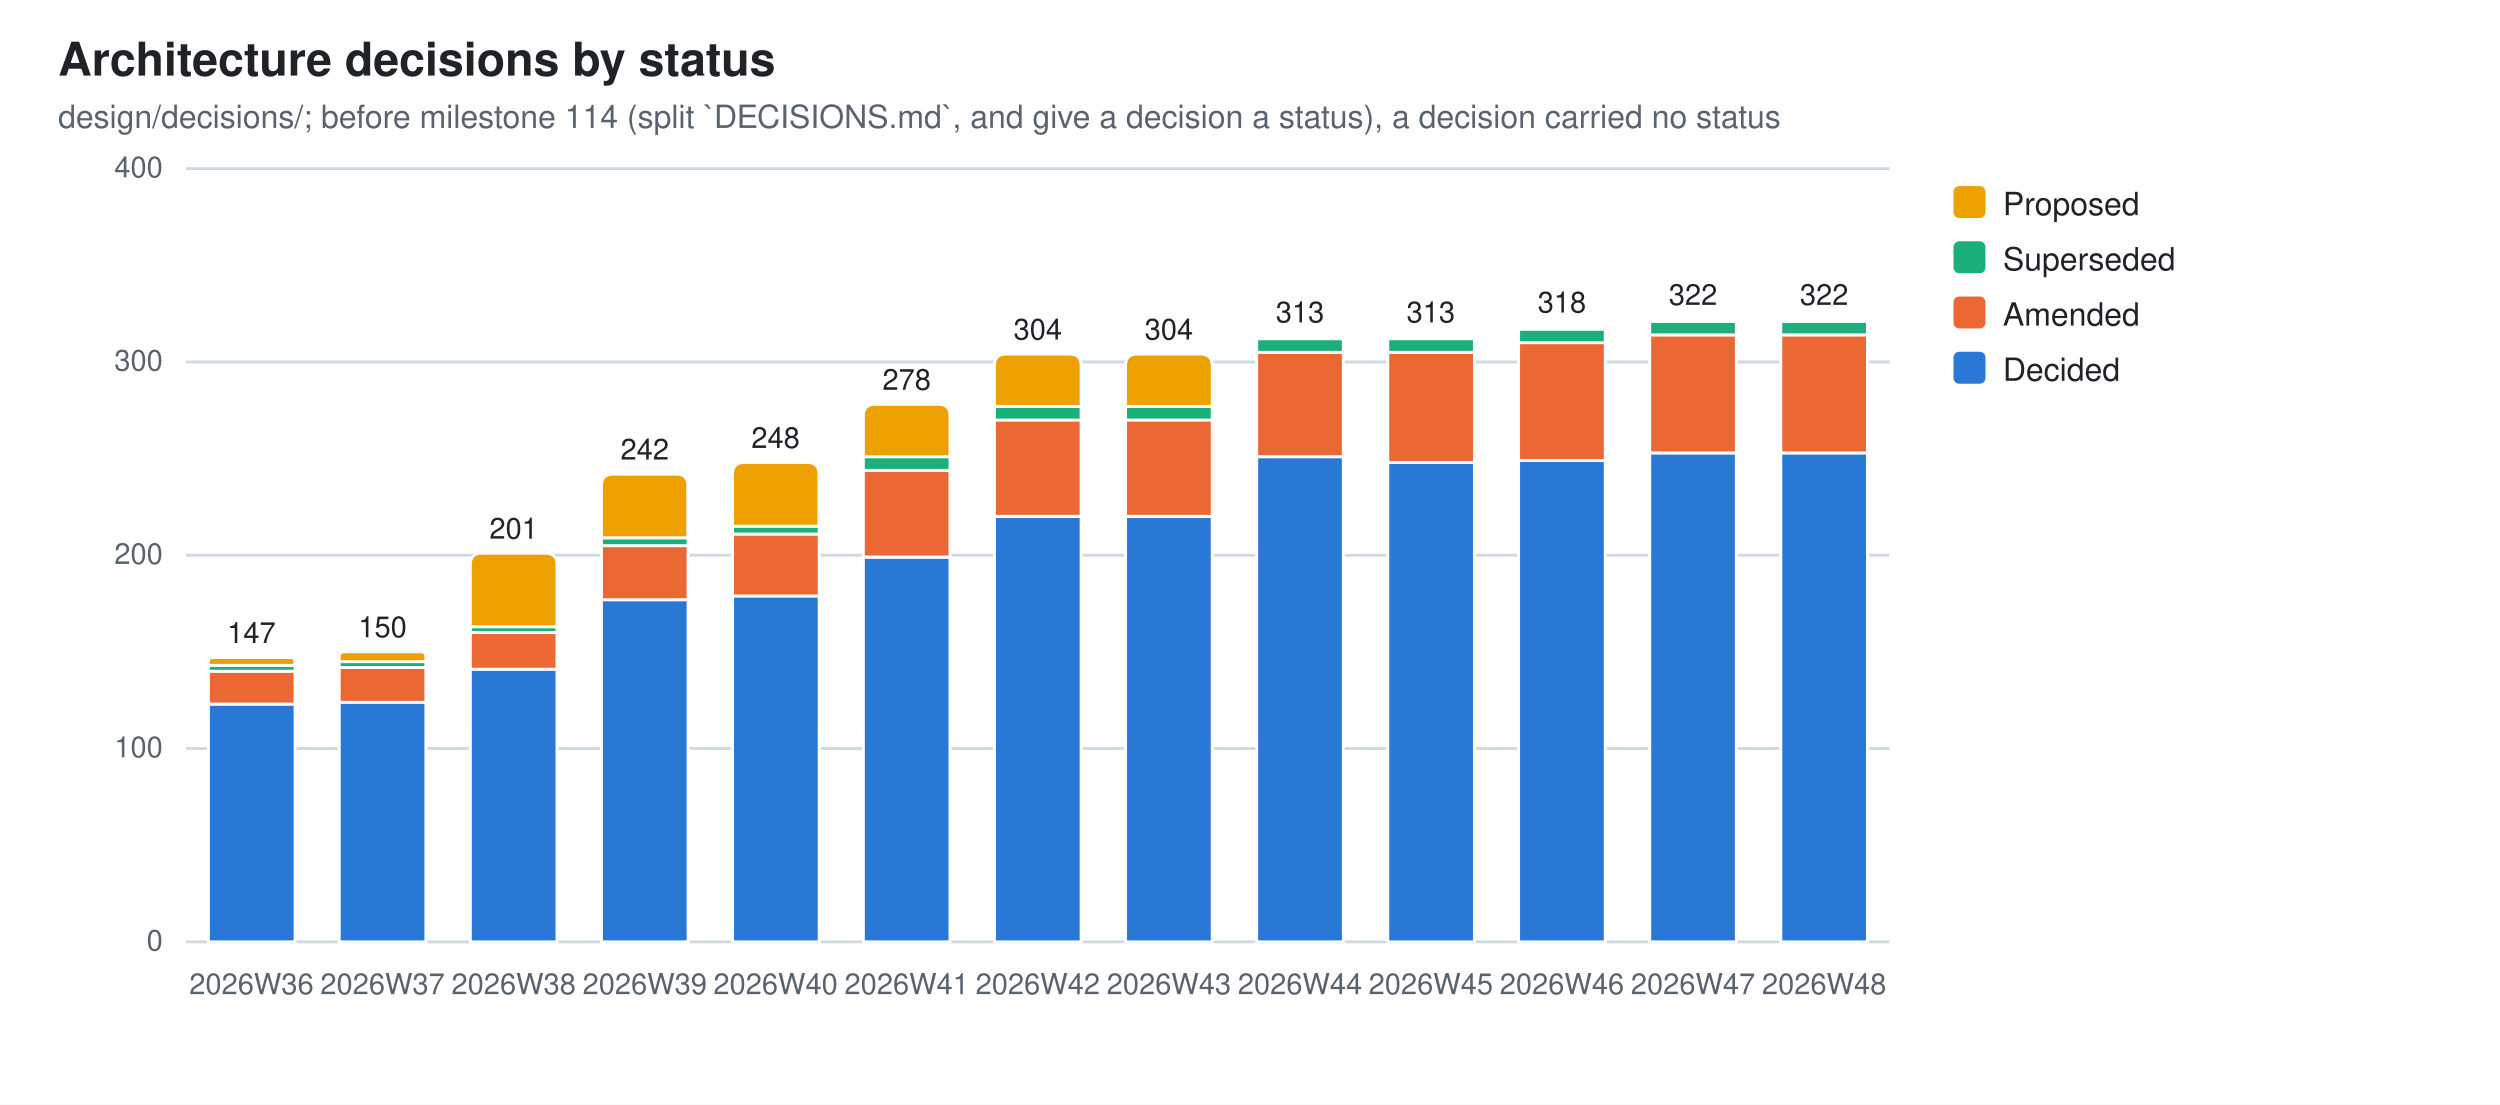
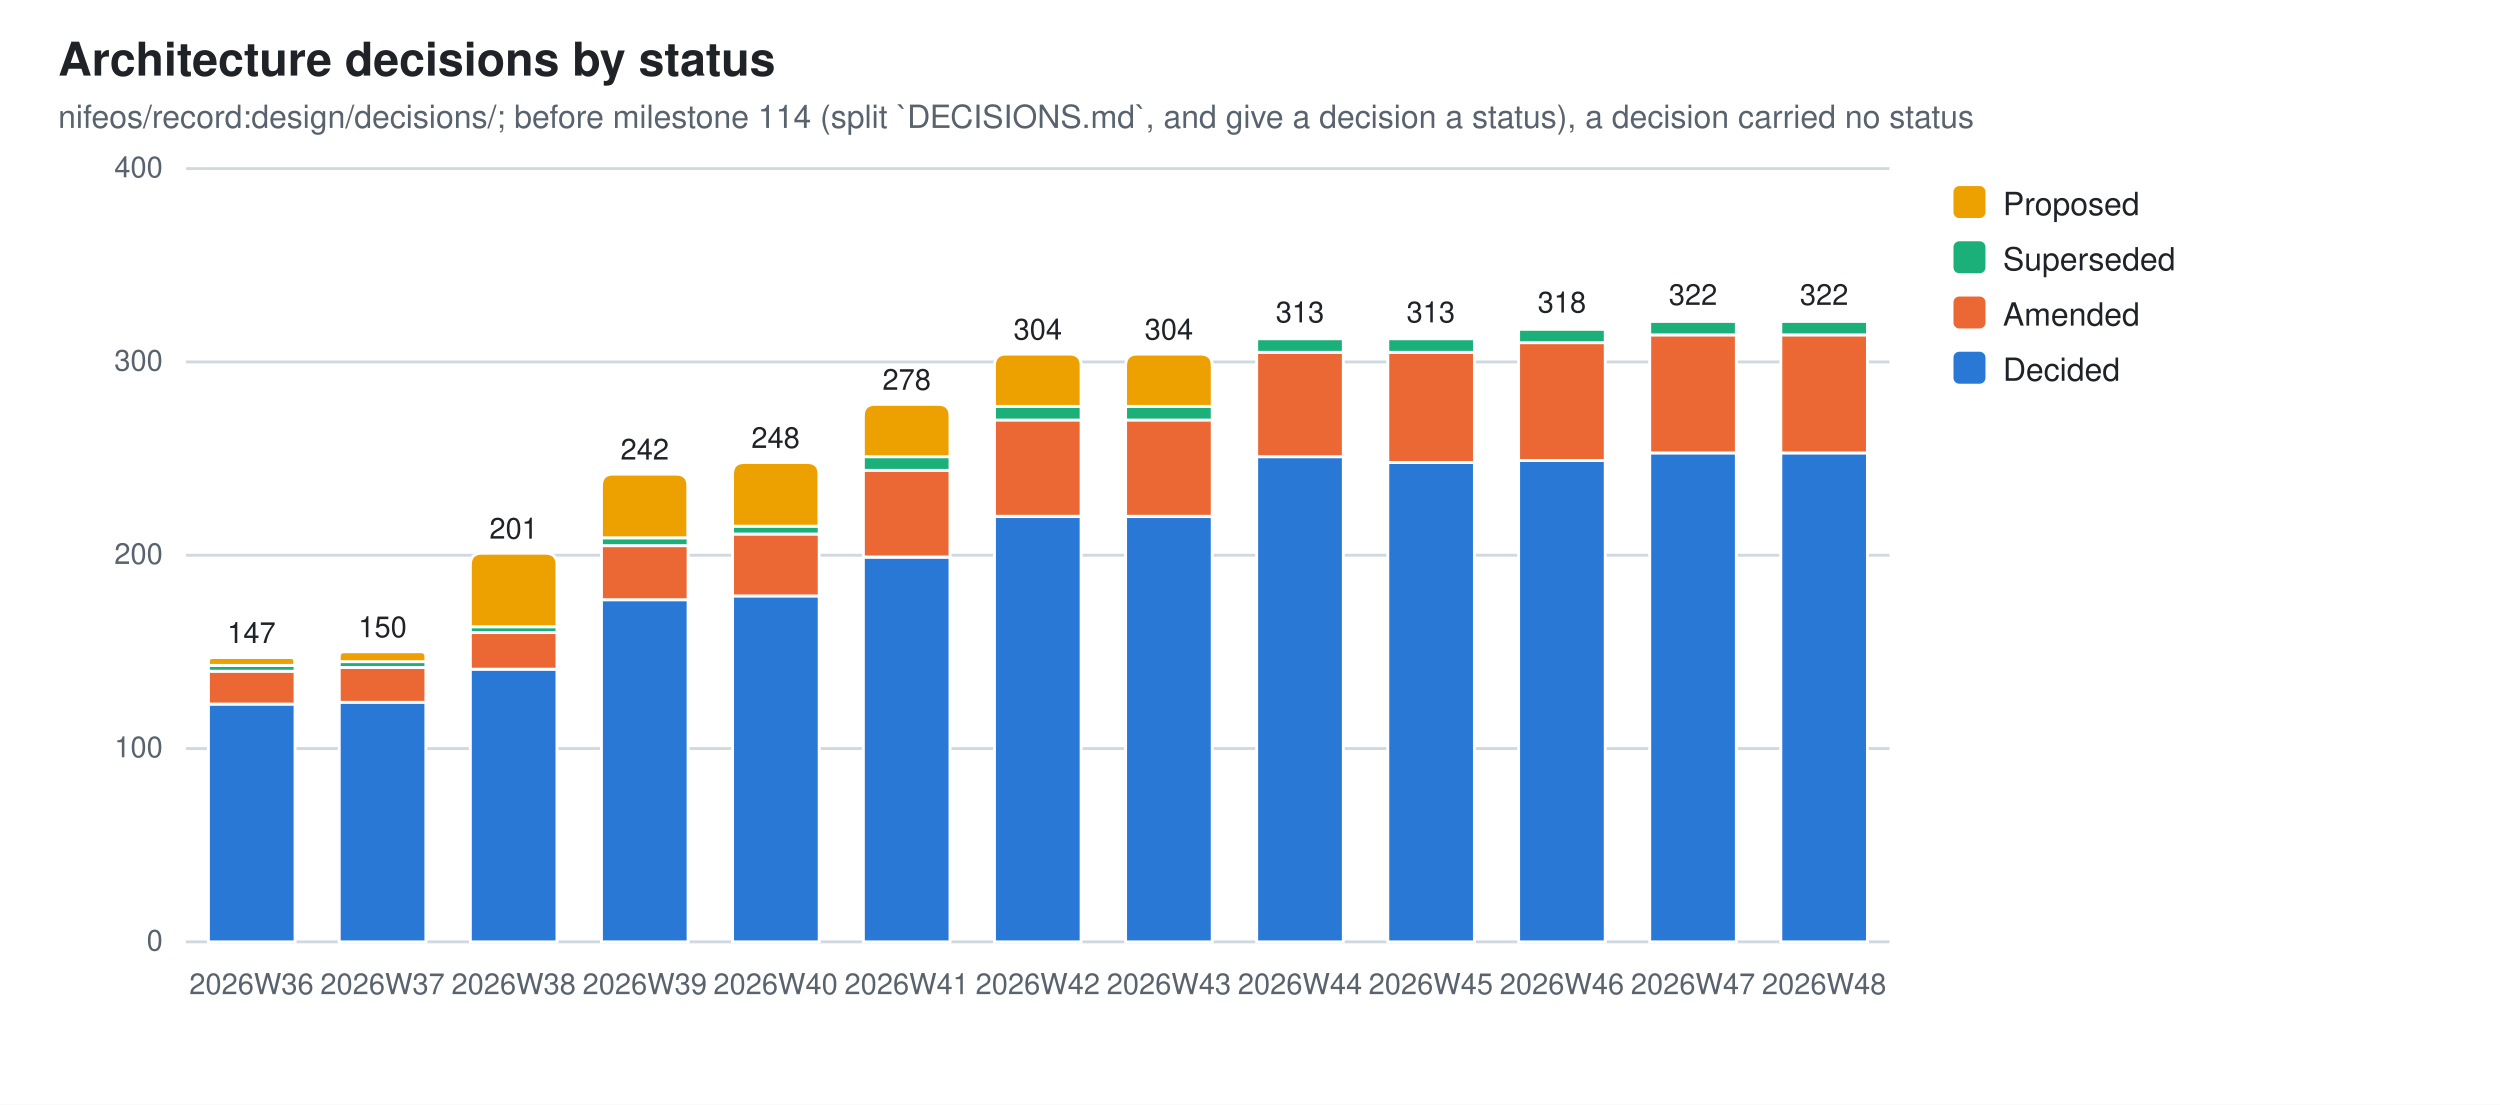
<svg xmlns="http://www.w3.org/2000/svg" width="860" height="380" viewBox="0 0 860 380" role="img" aria-label="Architecture decisions by status">
  <style>
  .bg{fill:#ffffff} .fg{fill:#1f2328} .mut{fill:#59636e} .grid{stroke:#d1d9e0}
  .seg{stroke:#ffffff;stroke-width:1}
  .val{paint-order:stroke;stroke:#ffffff;stroke-width:3px;stroke-linejoin:round}
  .s0{fill:#2a78d6}  .s1{fill:#eb6834}  .s2{fill:#1baf7a}  .s3{fill:#eda100}
  @media (prefers-color-scheme: dark){
    .bg{fill:#0d1117} .fg{fill:#e6edf3} .mut{fill:#9198a1} .grid{stroke:#30363d}
    .seg{stroke:#0d1117} .val{stroke:#0d1117} .s0{fill:#3987e5} .s1{fill:#d95926} .s2{fill:#199e70} .s3{fill:#c98500}}
  text{font-family:-apple-system,BlinkMacSystemFont,"Segoe UI",Helvetica,Arial,sans-serif}
</style>
  <rect class="bg" width="860" height="380" />
  <text class="fg" x="20" y="26" font-size="16" font-weight="600">Architecture decisions by status</text>
-   <text class="mut" x="20" y="44" font-size="11">design/decisions/; before milestone 114 (split `DECISIONS.md`, and give a decision a status), a decision carried no status</text>
+   <text class="mut" x="20" y="44" font-size="11">nifeos/record:design/decisions/; before milestone 114 (split `DECISIONS.md`, and give a decision a status), a decision carried no status</text>
  <line class="grid" x1="64" y1="324.0" x2="650.0" y2="324.0" stroke-width="1" />
  <text class="mut" x="56" y="327.0" font-size="10" text-anchor="end">0</text>
  <line class="grid" x1="64" y1="257.5" x2="650.0" y2="257.5" stroke-width="1" />
  <text class="mut" x="56" y="260.5" font-size="10" text-anchor="end">100</text>
  <line class="grid" x1="64" y1="191.0" x2="650.0" y2="191.0" stroke-width="1" />
  <text class="mut" x="56" y="194.0" font-size="10" text-anchor="end">200</text>
  <line class="grid" x1="64" y1="124.5" x2="650.0" y2="124.5" stroke-width="1" />
  <text class="mut" x="56" y="127.5" font-size="10" text-anchor="end">300</text>
  <line class="grid" x1="64" y1="58.0" x2="650.0" y2="58.0" stroke-width="1" />
  <text class="mut" x="56" y="61.0" font-size="10" text-anchor="end">400</text>
  <rect class="seg s0" x="71.7" y="242.2" width="29.8" height="81.8" />
  <rect class="seg s1" x="71.7" y="230.9" width="29.8" height="11.3" />
  <rect class="seg s2" x="71.7" y="228.9" width="29.8" height="2.0" />
  <path class="seg s3" d="M71.7,228.9 V227.6 Q71.7,226.2 73.0,226.2 H100.1 Q101.4,226.2 101.4,227.6 V228.9 Z" />
  <text class="mut" x="86.5" y="342" font-size="10" text-anchor="middle">2026W36</text>
  <text class="fg val" x="86.5" y="221.2" font-size="10" text-anchor="middle">147</text>
  <rect class="seg s0" x="116.7" y="241.5" width="29.8" height="82.5" />
  <rect class="seg s1" x="116.7" y="229.6" width="29.8" height="12.0" />
  <rect class="seg s2" x="116.7" y="227.6" width="29.8" height="2.0" />
  <path class="seg s3" d="M116.7,227.6 V225.9 Q116.7,224.2 118.4,224.2 H144.8 Q146.5,224.2 146.5,225.9 V227.6 Z" />
  <text class="mut" x="131.6" y="342" font-size="10" text-anchor="middle">2026W37</text>
  <text class="fg val" x="131.6" y="219.2" font-size="10" text-anchor="middle">150</text>
  <rect class="seg s0" x="161.8" y="230.2" width="29.8" height="93.8" />
  <rect class="seg s1" x="161.8" y="217.6" width="29.8" height="12.6" />
  <rect class="seg s2" x="161.8" y="215.6" width="29.8" height="2.0" />
  <path class="seg s3" d="M161.8,215.6 V194.3 Q161.8,190.3 165.8,190.3 H187.6 Q191.6,190.3 191.6,194.3 V215.6 Z" />
  <text class="mut" x="176.7" y="342" font-size="10" text-anchor="middle">2026W38</text>
  <text class="fg val" x="176.7" y="185.3" font-size="10" text-anchor="middle">201</text>
  <rect class="seg s0" x="206.9" y="206.3" width="29.8" height="117.7" />
  <rect class="seg s1" x="206.9" y="187.7" width="29.8" height="18.6" />
  <rect class="seg s2" x="206.9" y="185.0" width="29.8" height="2.7" />
  <path class="seg s3" d="M206.9,185.0 V167.1 Q206.9,163.1 210.9,163.1 H232.6 Q236.6,163.1 236.6,167.1 V185.0 Z" />
  <text class="mut" x="221.8" y="342" font-size="10" text-anchor="middle">2026W39</text>
  <text class="fg val" x="221.8" y="158.1" font-size="10" text-anchor="middle">242</text>
  <rect class="seg s0" x="252.0" y="205.0" width="29.8" height="119.0" />
  <rect class="seg s1" x="252.0" y="183.7" width="29.8" height="21.3" />
  <rect class="seg s2" x="252.0" y="181.0" width="29.8" height="2.7" />
  <path class="seg s3" d="M252.0,181.0 V163.1 Q252.0,159.1 256.0,159.1 H277.7 Q281.7,159.1 281.7,163.1 V181.0 Z" />
  <text class="mut" x="266.8" y="342" font-size="10" text-anchor="middle">2026W40</text>
  <text class="fg val" x="266.8" y="154.1" font-size="10" text-anchor="middle">248</text>
  <rect class="seg s0" x="297.0" y="191.7" width="29.8" height="132.3" />
  <rect class="seg s1" x="297.0" y="161.7" width="29.8" height="29.9" />
  <rect class="seg s2" x="297.0" y="157.1" width="29.8" height="4.7" />
  <path class="seg s3" d="M297.0,157.1 V143.1 Q297.0,139.1 301.0,139.1 H322.8 Q326.8,139.1 326.8,143.1 V157.1 Z" />
  <text class="mut" x="311.9" y="342" font-size="10" text-anchor="middle">2026W41</text>
  <text class="fg val" x="311.9" y="134.1" font-size="10" text-anchor="middle">278</text>
  <rect class="seg s0" x="342.1" y="177.7" width="29.8" height="146.3" />
  <rect class="seg s1" x="342.1" y="144.4" width="29.8" height="33.2" />
  <rect class="seg s2" x="342.1" y="139.8" width="29.8" height="4.7" />
  <path class="seg s3" d="M342.1,139.8 V125.8 Q342.1,121.8 346.1,121.8 H367.9 Q371.9,121.8 371.9,125.8 V139.8 Z" />
  <text class="mut" x="357.0" y="342" font-size="10" text-anchor="middle">2026W42</text>
  <text class="fg val" x="357.0" y="116.8" font-size="10" text-anchor="middle">304</text>
  <rect class="seg s0" x="387.2" y="177.7" width="29.8" height="146.3" />
  <rect class="seg s1" x="387.2" y="144.4" width="29.8" height="33.2" />
  <rect class="seg s2" x="387.2" y="139.8" width="29.8" height="4.7" />
  <path class="seg s3" d="M387.2,139.8 V125.8 Q387.2,121.8 391.2,121.8 H413.0 Q417.0,121.8 417.0,125.8 V139.8 Z" />
  <text class="mut" x="402.1" y="342" font-size="10" text-anchor="middle">2026W43</text>
  <text class="fg val" x="402.1" y="116.8" font-size="10" text-anchor="middle">304</text>
  <rect class="seg s0" x="432.3" y="157.1" width="29.8" height="166.9" />
  <rect class="seg s1" x="432.3" y="121.2" width="29.8" height="35.9" />
  <rect class="seg s2" x="432.3" y="116.5" width="29.8" height="4.7" />
  <path class="seg s3" d="M432.3,116.5 V116.2 Q432.3,115.9 432.6,115.9 H461.7 Q462.0,115.9 462.0,116.2 V116.5 Z" />
  <text class="mut" x="447.2" y="342" font-size="10" text-anchor="middle">2026W44</text>
  <text class="fg val" x="447.2" y="110.9" font-size="10" text-anchor="middle">313</text>
  <rect class="seg s0" x="477.4" y="159.1" width="29.8" height="164.9" />
  <rect class="seg s1" x="477.4" y="121.2" width="29.8" height="37.9" />
  <rect class="seg s2" x="477.4" y="116.5" width="29.8" height="4.7" />
  <path class="seg s3" d="M477.4,116.5 V116.2 Q477.4,115.9 477.7,115.9 H506.8 Q507.1,115.9 507.1,116.2 V116.5 Z" />
  <text class="mut" x="492.2" y="342" font-size="10" text-anchor="middle">2026W45</text>
  <text class="fg val" x="492.2" y="110.9" font-size="10" text-anchor="middle">313</text>
  <rect class="seg s0" x="522.4" y="158.4" width="29.8" height="165.6" />
  <rect class="seg s1" x="522.4" y="117.8" width="29.8" height="40.6" />
  <rect class="seg s2" x="522.4" y="113.2" width="29.8" height="4.7" />
  <path class="seg s3" d="M522.4,113.2 V112.9 Q522.4,112.5 522.8,112.5 H551.9 Q552.2,112.5 552.2,112.9 V113.2 Z" />
  <text class="mut" x="537.3" y="342" font-size="10" text-anchor="middle">2026W46</text>
  <text class="fg val" x="537.3" y="107.5" font-size="10" text-anchor="middle">318</text>
  <rect class="seg s0" x="567.5" y="155.8" width="29.8" height="168.2" />
  <rect class="seg s1" x="567.5" y="115.2" width="29.8" height="40.6" />
  <rect class="seg s2" x="567.5" y="110.5" width="29.8" height="4.7" />
  <path class="seg s3" d="M567.5,110.5 V110.2 Q567.5,109.9 567.8,109.9 H596.9 Q597.3,109.9 597.3,110.2 V110.5 Z" />
  <text class="mut" x="582.4" y="342" font-size="10" text-anchor="middle">2026W47</text>
  <text class="fg val" x="582.4" y="104.9" font-size="10" text-anchor="middle">322</text>
  <rect class="seg s0" x="612.6" y="155.8" width="29.8" height="168.2" />
  <rect class="seg s1" x="612.6" y="115.2" width="29.8" height="40.6" />
  <rect class="seg s2" x="612.6" y="110.5" width="29.8" height="4.7" />
  <path class="seg s3" d="M612.6,110.5 V110.2 Q612.6,109.9 612.9,109.9 H642.0 Q642.3,109.9 642.3,110.2 V110.5 Z" />
  <text class="mut" x="627.5" y="342" font-size="10" text-anchor="middle">2026W48</text>
  <text class="fg val" x="627.5" y="104.9" font-size="10" text-anchor="middle">322</text>
  <rect class="s3" x="672" y="64" width="11" height="11" rx="2" />
  <text class="fg" y="74" font-size="11">
    <tspan x="689" dy="0">Proposed</tspan>
  </text>
  <rect class="s2" x="672" y="83" width="11" height="11" rx="2" />
  <text class="fg" y="93" font-size="11">
    <tspan x="689" dy="0">Superseded</tspan>
  </text>
  <rect class="s1" x="672" y="102" width="11" height="11" rx="2" />
  <text class="fg" y="112" font-size="11">
    <tspan x="689" dy="0">Amended</tspan>
  </text>
  <rect class="s0" x="672" y="121" width="11" height="11" rx="2" />
  <text class="fg" y="131" font-size="11">
    <tspan x="689" dy="0">Decided</tspan>
  </text>
</svg>
